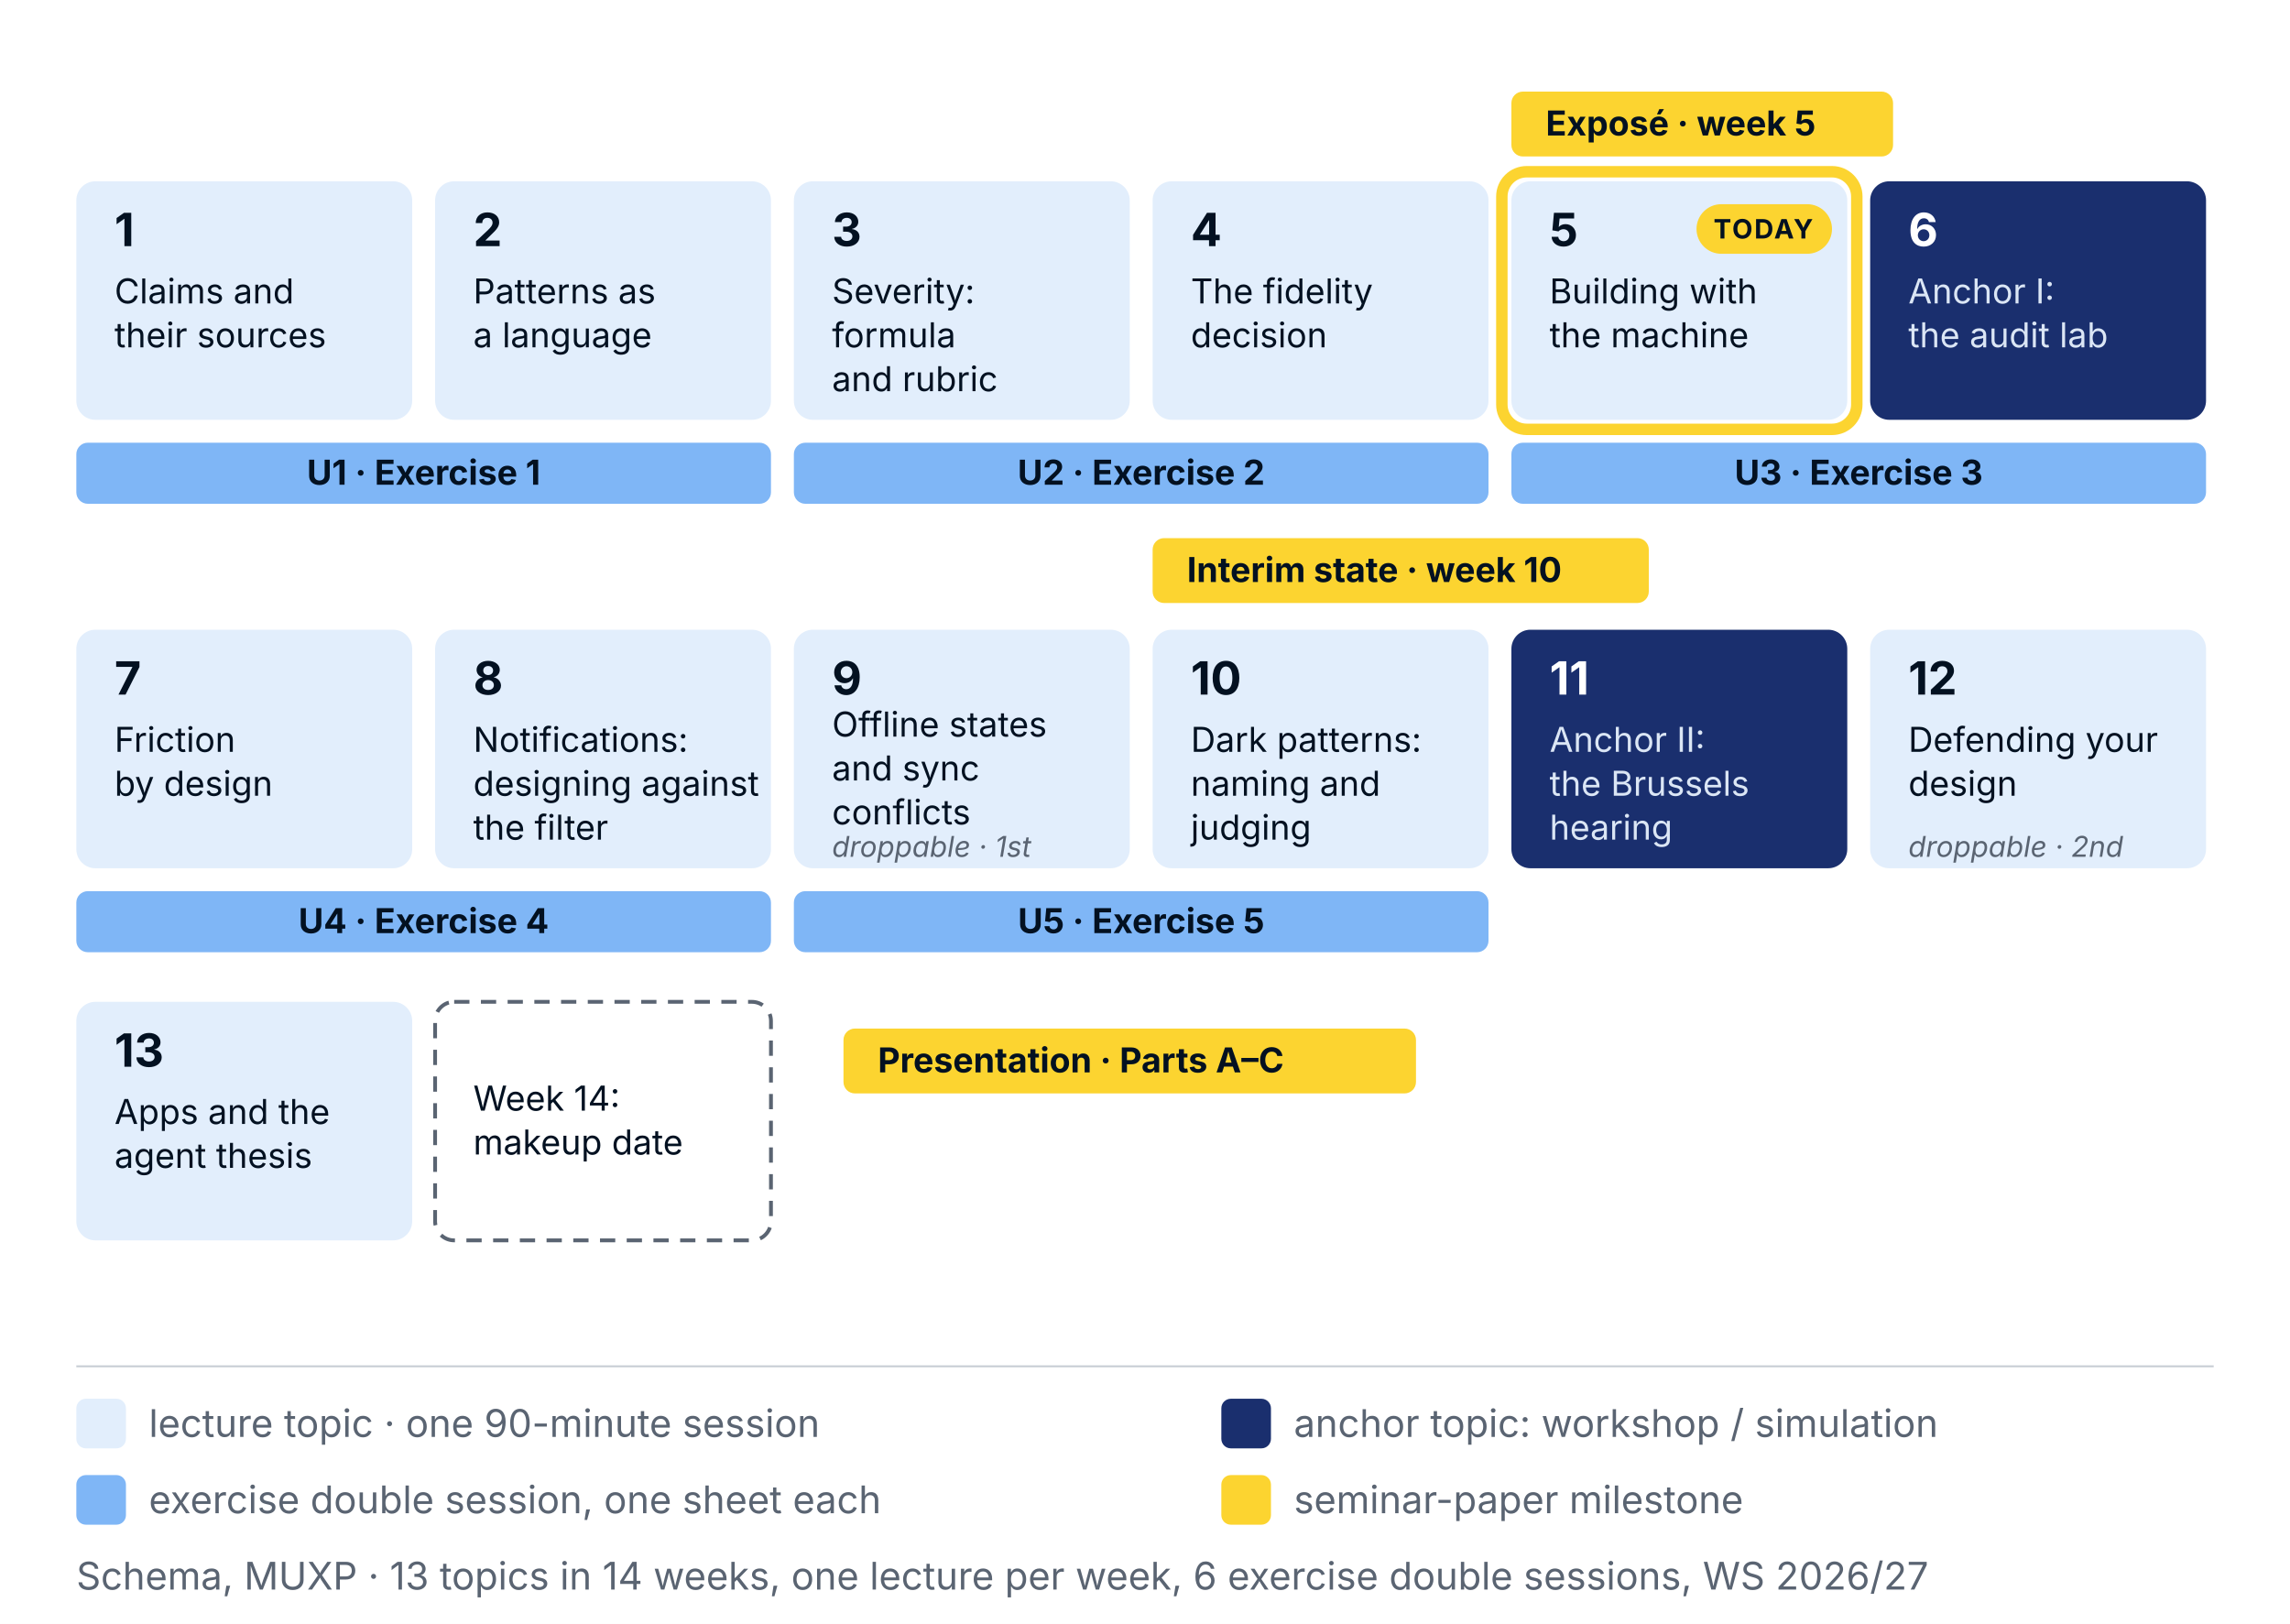
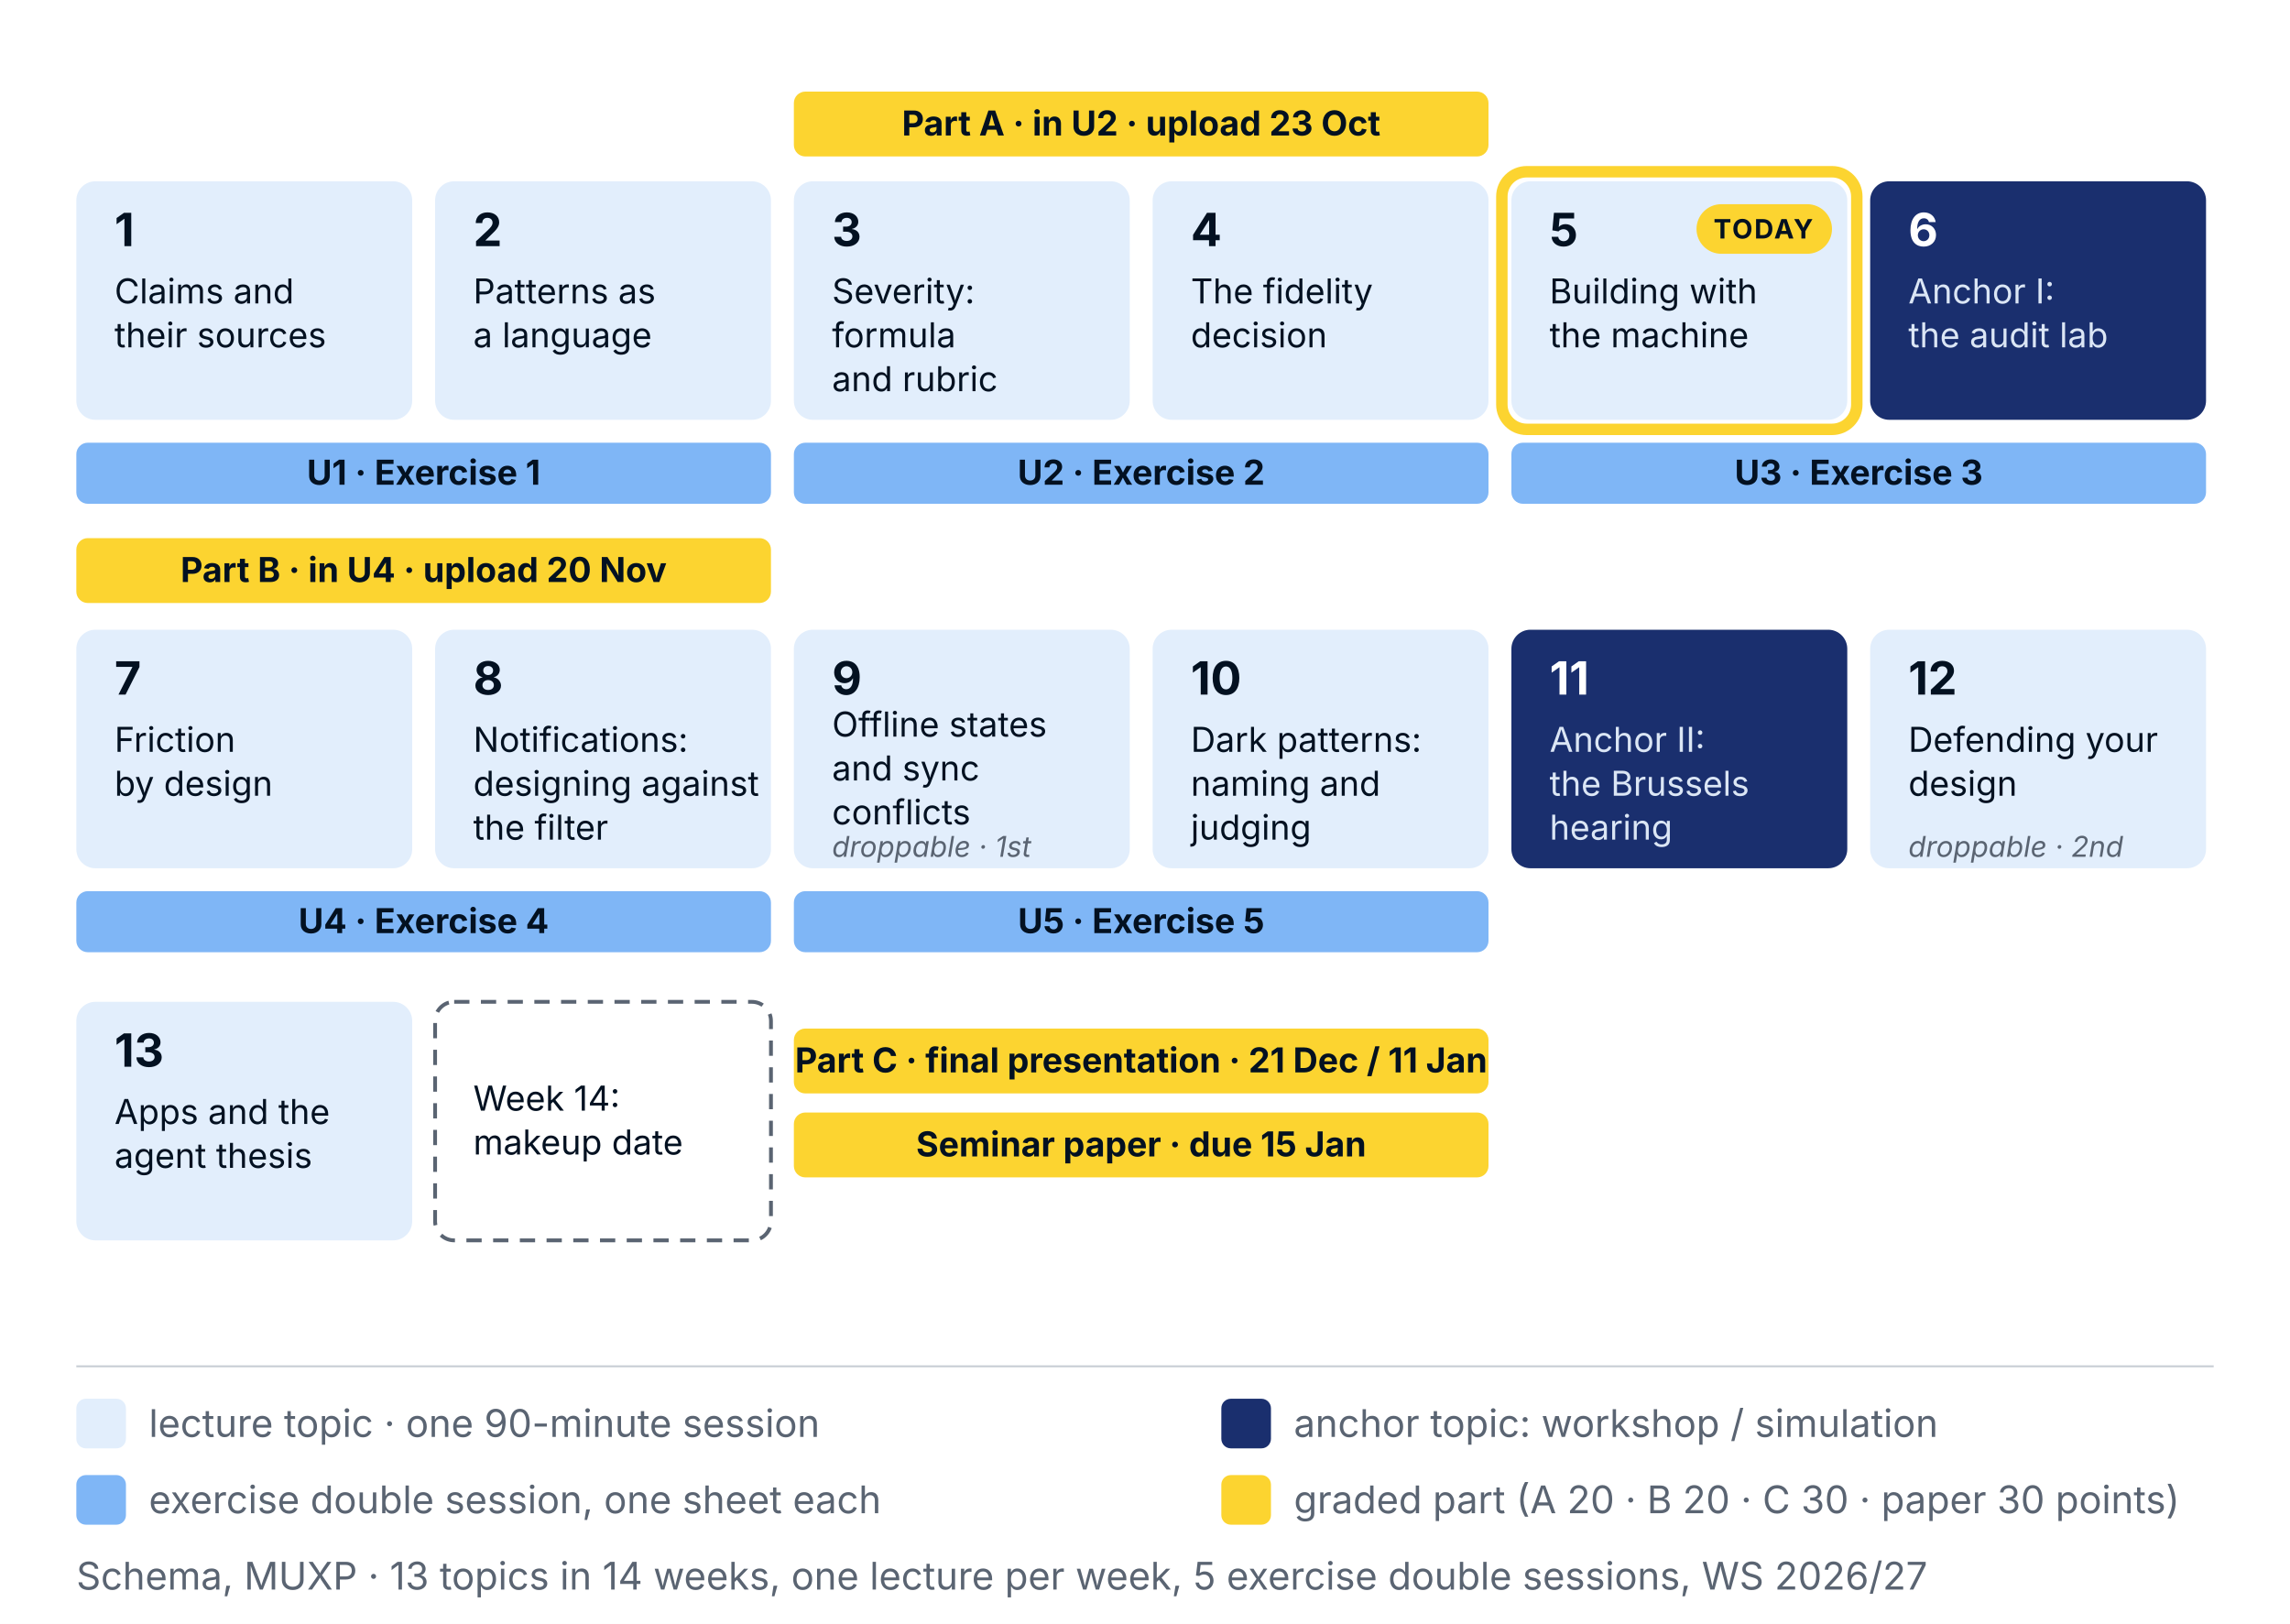
<svg xmlns="http://www.w3.org/2000/svg" viewBox="0 0 1200 851" role="img" aria-labelledby="t d">
  <style>
    text { font-family: Inter, "Neue Haas Unica", Helvetica, Arial, sans-serif; fill: #031121; }
    .num { font-size: 24px; font-weight: 700; }
    .numw { font-size: 24px; font-weight: 700; fill: #ffffff; }
    .tt { font-size: 18px; }
    .ttw { font-size: 18px; fill: #dbe6f5; }
    .utag { font-size: 18px; font-weight: 700; }
    .mtag { font-size: 18px; font-weight: 700; }
    .leg { font-size: 20px; fill: #5a6472; }
    .foot { font-size: 20px; fill: #5a6472; }
    .drop { font-size: 15px; font-style: italic; fill: #5a6472; }
    .chip { font-size: 14px; font-weight: 700; letter-spacing: .06em; fill: #031121; }
  </style>
  <rect width="1200" height="851" fill="#ffffff" />
  <rect x="40" y="95" width="176" height="125" rx="10" fill="#e2eefc" />
  <text class="num" x="60" y="129">1</text>
  <text class="tt" x="60" y="159">Claims and</text>
  <text class="tt" x="60" y="182">their sources</text>
  <rect x="228" y="95" width="176" height="125" rx="10" fill="#e2eefc" />
  <text class="num" x="248" y="129">2</text>
  <text class="tt" x="248" y="159">Patterns as</text>
  <text class="tt" x="248" y="182">a language</text>
  <rect x="416" y="95" width="176" height="125" rx="10" fill="#e2eefc" />
  <text class="num" x="436" y="129">3</text>
  <text class="tt" x="436" y="159">Severity:</text>
  <text class="tt" x="436" y="182">formula</text>
  <text class="tt" x="436" y="205">and rubric</text>
  <rect x="604" y="95" width="176" height="125" rx="10" fill="#e2eefc" />
  <text class="num" x="624" y="129">4</text>
  <text class="tt" x="624" y="159">The fidelity</text>
  <text class="tt" x="624" y="182">decision</text>
  <rect x="792" y="95" width="176" height="125" rx="10" fill="#e2eefc" />
  <text class="num" x="812" y="129">5</text>
  <text class="tt" x="812" y="159">Building with</text>
  <text class="tt" x="812" y="182">the machine</text>
  <rect x="787" y="90" width="186" height="135" rx="13" fill="none" stroke="#fcd430" stroke-width="6" />
  <rect x="889" y="107" width="71" height="26" rx="13" fill="#fcd430" />
  <text class="chip" x="924" y="125" text-anchor="middle">TODAY</text>
  <rect x="980" y="95" width="176" height="125" rx="10" fill="#1a2f6e" />
  <text class="numw" x="1000" y="129">6</text>
  <text class="ttw" x="1000" y="159">Anchor I:</text>
  <text class="ttw" x="1000" y="182">the audit lab</text>
  <rect x="40" y="330" width="176" height="125" rx="10" fill="#e2eefc" />
  <text class="num" x="60" y="364">7</text>
  <text class="tt" x="60" y="394">Friction</text>
  <text class="tt" x="60" y="417">by design</text>
  <rect x="228" y="330" width="176" height="125" rx="10" fill="#e2eefc" />
  <text class="num" x="248" y="364">8</text>
  <text class="tt" x="248" y="394">Notifications:</text>
  <text class="tt" x="248" y="417">designing against</text>
  <text class="tt" x="248" y="440">the filter</text>
  <rect x="416" y="330" width="176" height="125" rx="10" fill="#e2eefc" />
  <text class="num" x="436" y="364">9</text>
  <text class="tt" x="436" y="386">Offline states</text>
  <text class="tt" x="436" y="409">and sync</text>
  <text class="tt" x="436" y="432">conflicts</text>
  <text class="drop" x="436" y="449">droppable · 1st</text>
  <rect x="604" y="330" width="176" height="125" rx="10" fill="#e2eefc" />
  <text class="num" x="624" y="364">10</text>
  <text class="tt" x="624" y="394">Dark patterns:</text>
  <text class="tt" x="624" y="417">naming and</text>
  <text class="tt" x="624" y="440">judging</text>
  <rect x="792" y="330" width="176" height="125" rx="10" fill="#1a2f6e" />
  <text class="numw" x="812" y="364">11</text>
  <text class="ttw" x="812" y="394">Anchor II:</text>
  <text class="ttw" x="812" y="417">the Brussels</text>
  <text class="ttw" x="812" y="440">hearing</text>
  <rect x="980" y="330" width="176" height="125" rx="10" fill="#e2eefc" />
  <text class="num" x="1000" y="364">12</text>
  <text class="tt" x="1000" y="394">Defending your</text>
  <text class="tt" x="1000" y="417">design</text>
  <text class="drop" x="1000" y="449">droppable · 2nd</text>
  <rect x="40" y="525" width="176" height="125" rx="10" fill="#e2eefc" />
  <text class="num" x="60" y="559">13</text>
  <text class="tt" x="60" y="589">Apps and the</text>
  <text class="tt" x="60" y="612">agent thesis</text>
  <rect x="228" y="525" width="176" height="125" rx="10" fill="none" stroke="#5a6472" stroke-width="2" stroke-dasharray="8 6" />
  <text class="tt" x="248" y="582">Week 14:</text>
  <text class="tt" x="248" y="605">makeup date</text>
  <rect x="40" y="232" width="364" height="32" rx="6" fill="#7fb6f6" />
  <text class="utag" x="222" y="254" text-anchor="middle">U1 · Exercise 1</text>
  <rect x="416" y="232" width="364" height="32" rx="6" fill="#7fb6f6" />
  <text class="utag" x="598" y="254" text-anchor="middle">U2 · Exercise 2</text>
  <rect x="792" y="232" width="364" height="32" rx="6" fill="#7fb6f6" />
  <text class="utag" x="974" y="254" text-anchor="middle">U3 · Exercise 3</text>
  <rect x="40" y="467" width="364" height="32" rx="6" fill="#7fb6f6" />
  <text class="utag" x="222" y="489" text-anchor="middle">U4 · Exercise 4</text>
  <rect x="416" y="467" width="364" height="32" rx="6" fill="#7fb6f6" />
  <text class="utag" x="598" y="489" text-anchor="middle">U5 · Exercise 5</text>
-   <rect x="792" y="48" width="200" height="34" rx="6" fill="#fcd430" />
-   <text class="mtag" x="810" y="71">Exposé · week 5</text>
-   <rect x="604" y="282" width="260" height="34" rx="6" fill="#fcd430" />
-   <text class="mtag" x="622" y="305">Interim state · week 10</text>
-   <rect x="442" y="539" width="300" height="34" rx="6" fill="#fcd430" />
-   <text class="mtag" x="460" y="562">Presentation · Parts A–C</text>
+   <rect x="416" y="48" width="364" height="34" rx="6" fill="#fcd430" />
+   <text class="mtag" x="598" y="71" text-anchor="middle">Part A · in U2 · upload 23 Oct</text>
+   <rect x="40" y="282" width="364" height="34" rx="6" fill="#fcd430" />
+   <text class="mtag" x="222" y="305" text-anchor="middle">Part B · in U4 · upload 20 Nov</text>
+   <rect x="416" y="539" width="364" height="34" rx="6" fill="#fcd430" />
+   <text class="mtag" x="598" y="562" text-anchor="middle">Part C · final presentation · 21 Dec / 11 Jan</text>
+   <rect x="416" y="583" width="364" height="34" rx="6" fill="#fcd430" />
+   <text class="mtag" x="598" y="606" text-anchor="middle">Seminar paper · due 15 Jan</text>
  <line x1="40" y1="716" x2="1160" y2="716" stroke="#c7cdd4" stroke-width="1" />
  <rect x="40" y="733" width="26" height="26" rx="5" fill="#e2eefc" />
  <text class="leg" x="78" y="753">lecture topic · one 90-minute session</text>
  <rect x="640" y="733" width="26" height="26" rx="5" fill="#1a2f6e" />
  <text class="leg" x="678" y="753">anchor topic: workshop / simulation</text>
  <rect x="40" y="773" width="26" height="26" rx="5" fill="#7fb6f6" />
  <text class="leg" x="78" y="793">exercise double session, one sheet each</text>
  <rect x="640" y="773" width="26" height="26" rx="5" fill="#fcd430" />
-   <text class="leg" x="678" y="793">seminar-paper milestone</text>
-   <text class="foot" x="40" y="833">Schema, MUXP · 13 topics in 14 weeks, one lecture per week, 6 exercise double sessions, WS 2026/27</text>
+   <text class="leg" x="678" y="793">graded part (A 20 · B 20 · C 30 · paper 30 points)</text>
+   <text class="foot" x="40" y="833">Schema, MUXP · 13 topics in 14 weeks, one lecture per week, 5 exercise double sessions, WS 2026/27</text>
</svg>
